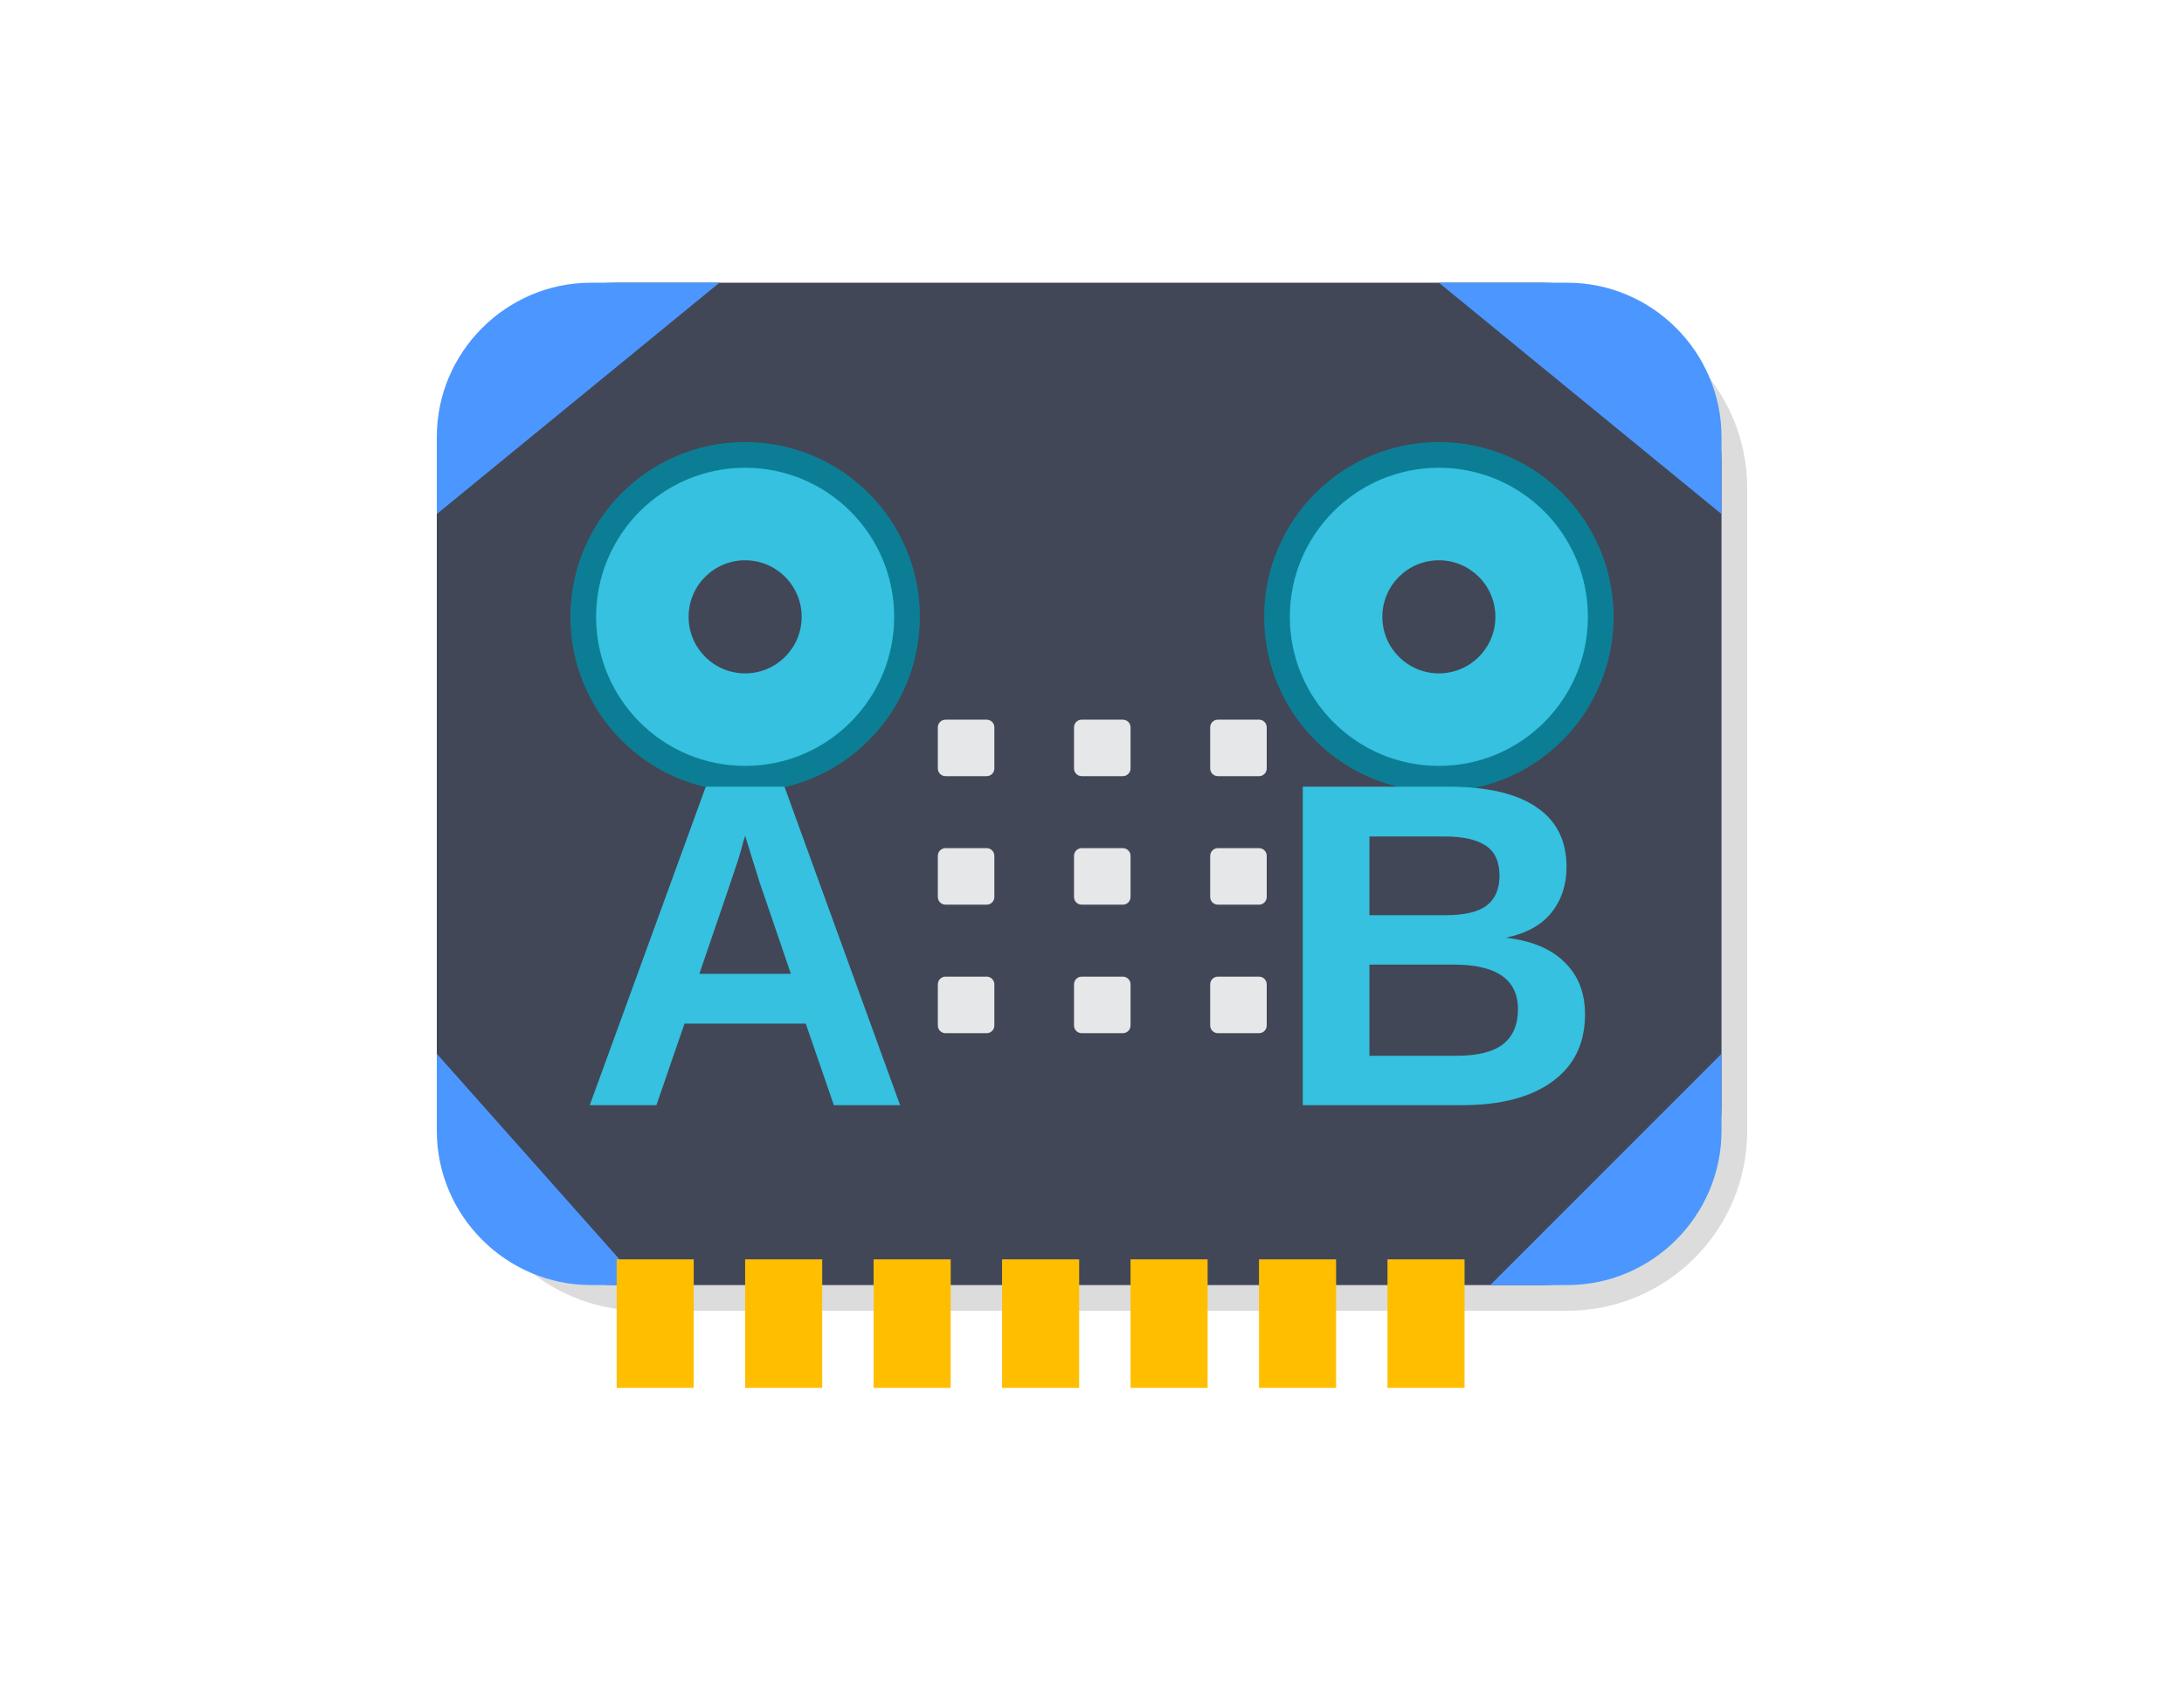
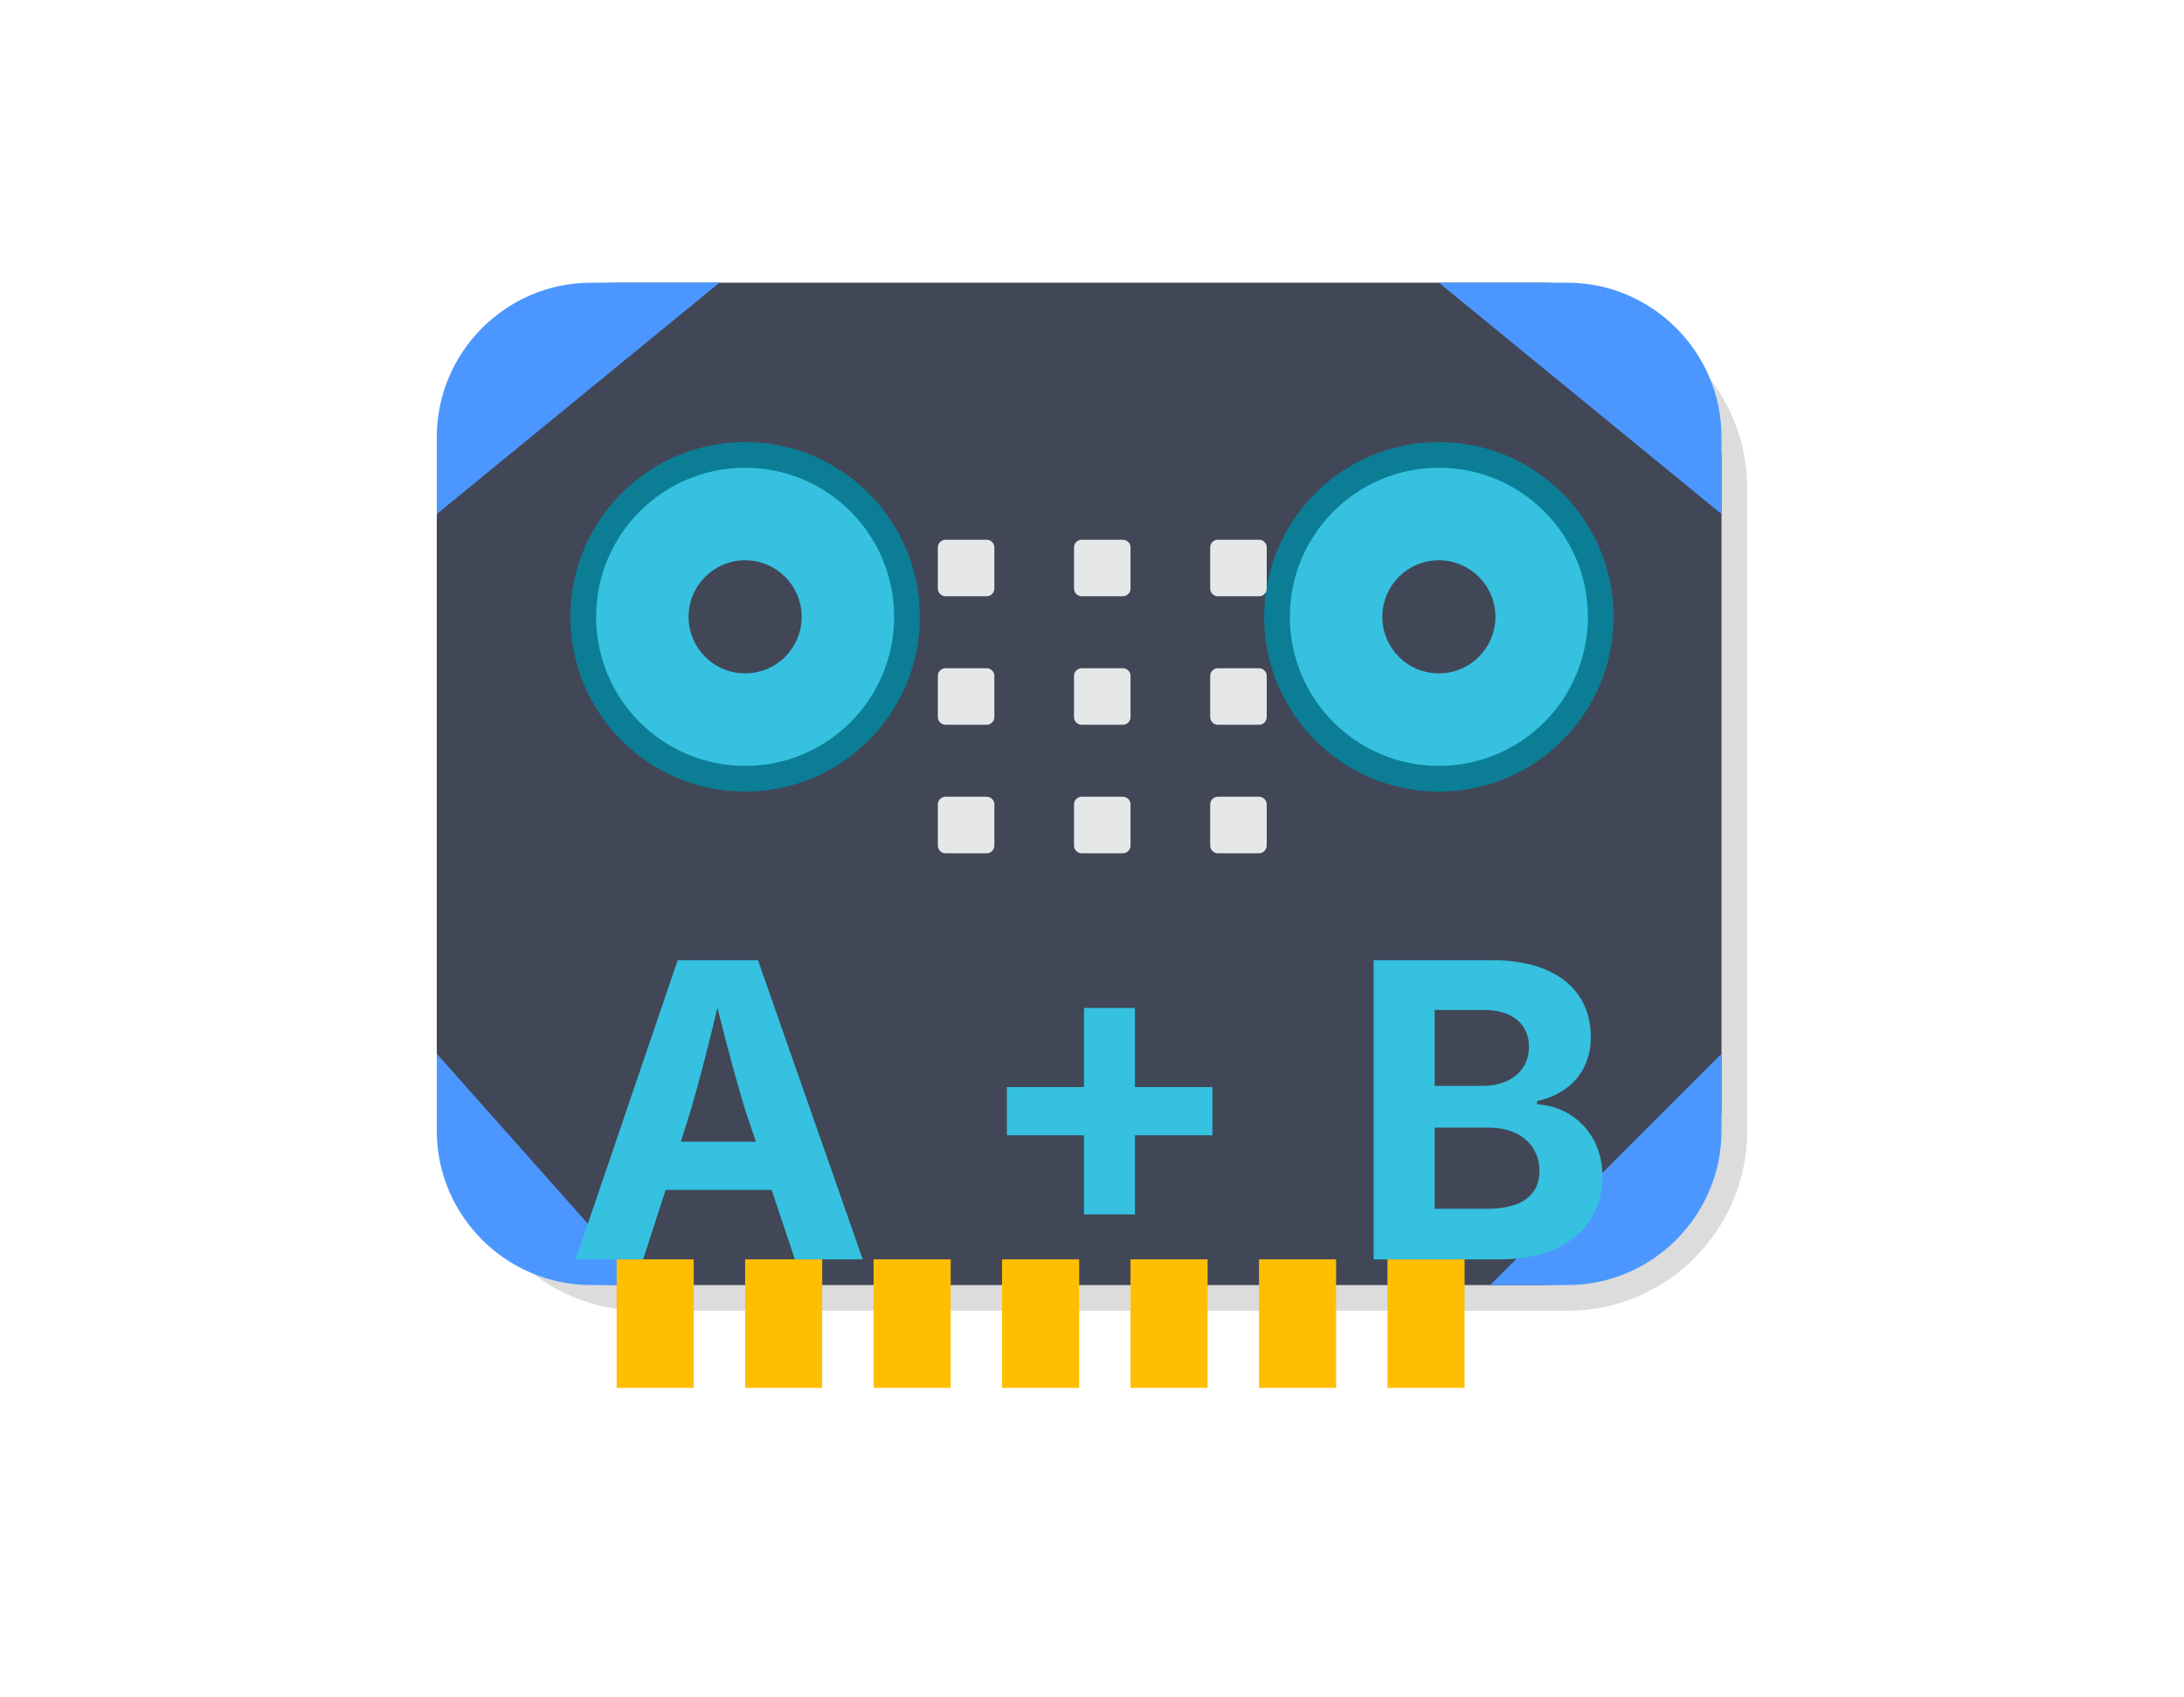
<svg xmlns="http://www.w3.org/2000/svg" width="85" height="66" viewBox="0 0 85 66">
  <rect x="18" y="12" width="50" height="39" rx="7" fill="#231f20" opacity="0.16" />
  <rect x="17" y="11" width="50" height="39" rx="7" fill="#414757" />
  <path d="M17 20v-3c0-3.3 2.7-6 6-6h5z" fill="#4c97ff" />
  <path d="M56 11h5c3.3 0 6 2.7 6 6v3z" fill="#4c97ff" />
  <path d="M17 41l8 9h-2c-3.3 0-6-2.7-6-6z" fill="#4c97ff" />
  <path d="M67 41v3c0 3.3-2.7 6-6 6h-3z" fill="#4c97ff" />
-   <circle cx="29" cy="24" r="6.3" fill="#35c1df" stroke="#0b7e96" />
-   <circle cx="56" cy="24" r="6.3" fill="#35c1df" stroke="#0b7e96" />
+   <circle cx="29" cy="24" r="6.3" fill="#35c1df" stroke="#0b7e96" stroke-width="1" />
+   <circle cx="56" cy="24" r="6.3" fill="#35c1df" stroke="#0b7e96" stroke-width="1" />
  <circle cx="29" cy="24" r="2.2" fill="#414757" />
  <circle cx="56" cy="24" r="2.2" fill="#414757" />
  <g fill="#e6e7e8">
-     <rect x="36.5" y="28" width="2.2" height="2.2" rx="0.3" />
-     <rect x="41.8" y="28" width="2.2" height="2.2" rx="0.3" />
-     <rect x="47.1" y="28" width="2.2" height="2.2" rx="0.3" />
-     <rect x="36.5" y="33" width="2.2" height="2.2" rx="0.3" />
-     <rect x="41.8" y="33" width="2.2" height="2.2" rx="0.3" />
-     <rect x="47.1" y="33" width="2.2" height="2.2" rx="0.3" />
-     <rect x="36.5" y="38" width="2.2" height="2.2" rx="0.3" />
-     <rect x="41.8" y="38" width="2.2" height="2.2" rx="0.3" />
-     <rect x="47.1" y="38" width="2.2" height="2.2" rx="0.3" />
+     <rect x="36.5" y="21" width="2.2" height="2.2" rx="0.3" />
+     <rect x="41.8" y="21" width="2.2" height="2.2" rx="0.3" />
+     <rect x="47.1" y="21" width="2.2" height="2.2" rx="0.3" />
+     <rect x="36.5" y="26" width="2.2" height="2.2" rx="0.3" />
+     <rect x="41.8" y="26" width="2.2" height="2.2" rx="0.3" />
+     <rect x="47.1" y="26" width="2.2" height="2.2" rx="0.3" />
+     <rect x="36.5" y="31" width="2.2" height="2.2" rx="0.3" />
+     <rect x="41.8" y="31" width="2.2" height="2.2" rx="0.3" />
+     <rect x="47.1" y="31" width="2.2" height="2.2" rx="0.3" />
  </g>
-   <text x="29" y="43" text-anchor="middle" font-family="Arial, sans-serif" font-size="18" font-weight="700" fill="#35c1df">A</text>
-   <text x="56" y="43" text-anchor="middle" font-family="Arial, sans-serif" font-size="18" font-weight="700" fill="#35c1df">B</text>
+   <text x="42.5" y="49" text-anchor="middle" font-family="Inter, Arial, sans-serif" font-size="16" font-weight="700" fill="#35c1df">A + B</text>
  <g fill="#ffbf00">
    <rect x="24" y="49" width="3" height="5" />
    <rect x="29" y="49" width="3" height="5" />
    <rect x="34" y="49" width="3" height="5" />
    <rect x="39" y="49" width="3" height="5" />
    <rect x="44" y="49" width="3" height="5" />
    <rect x="49" y="49" width="3" height="5" />
    <rect x="54" y="49" width="3" height="5" />
  </g>
</svg>
